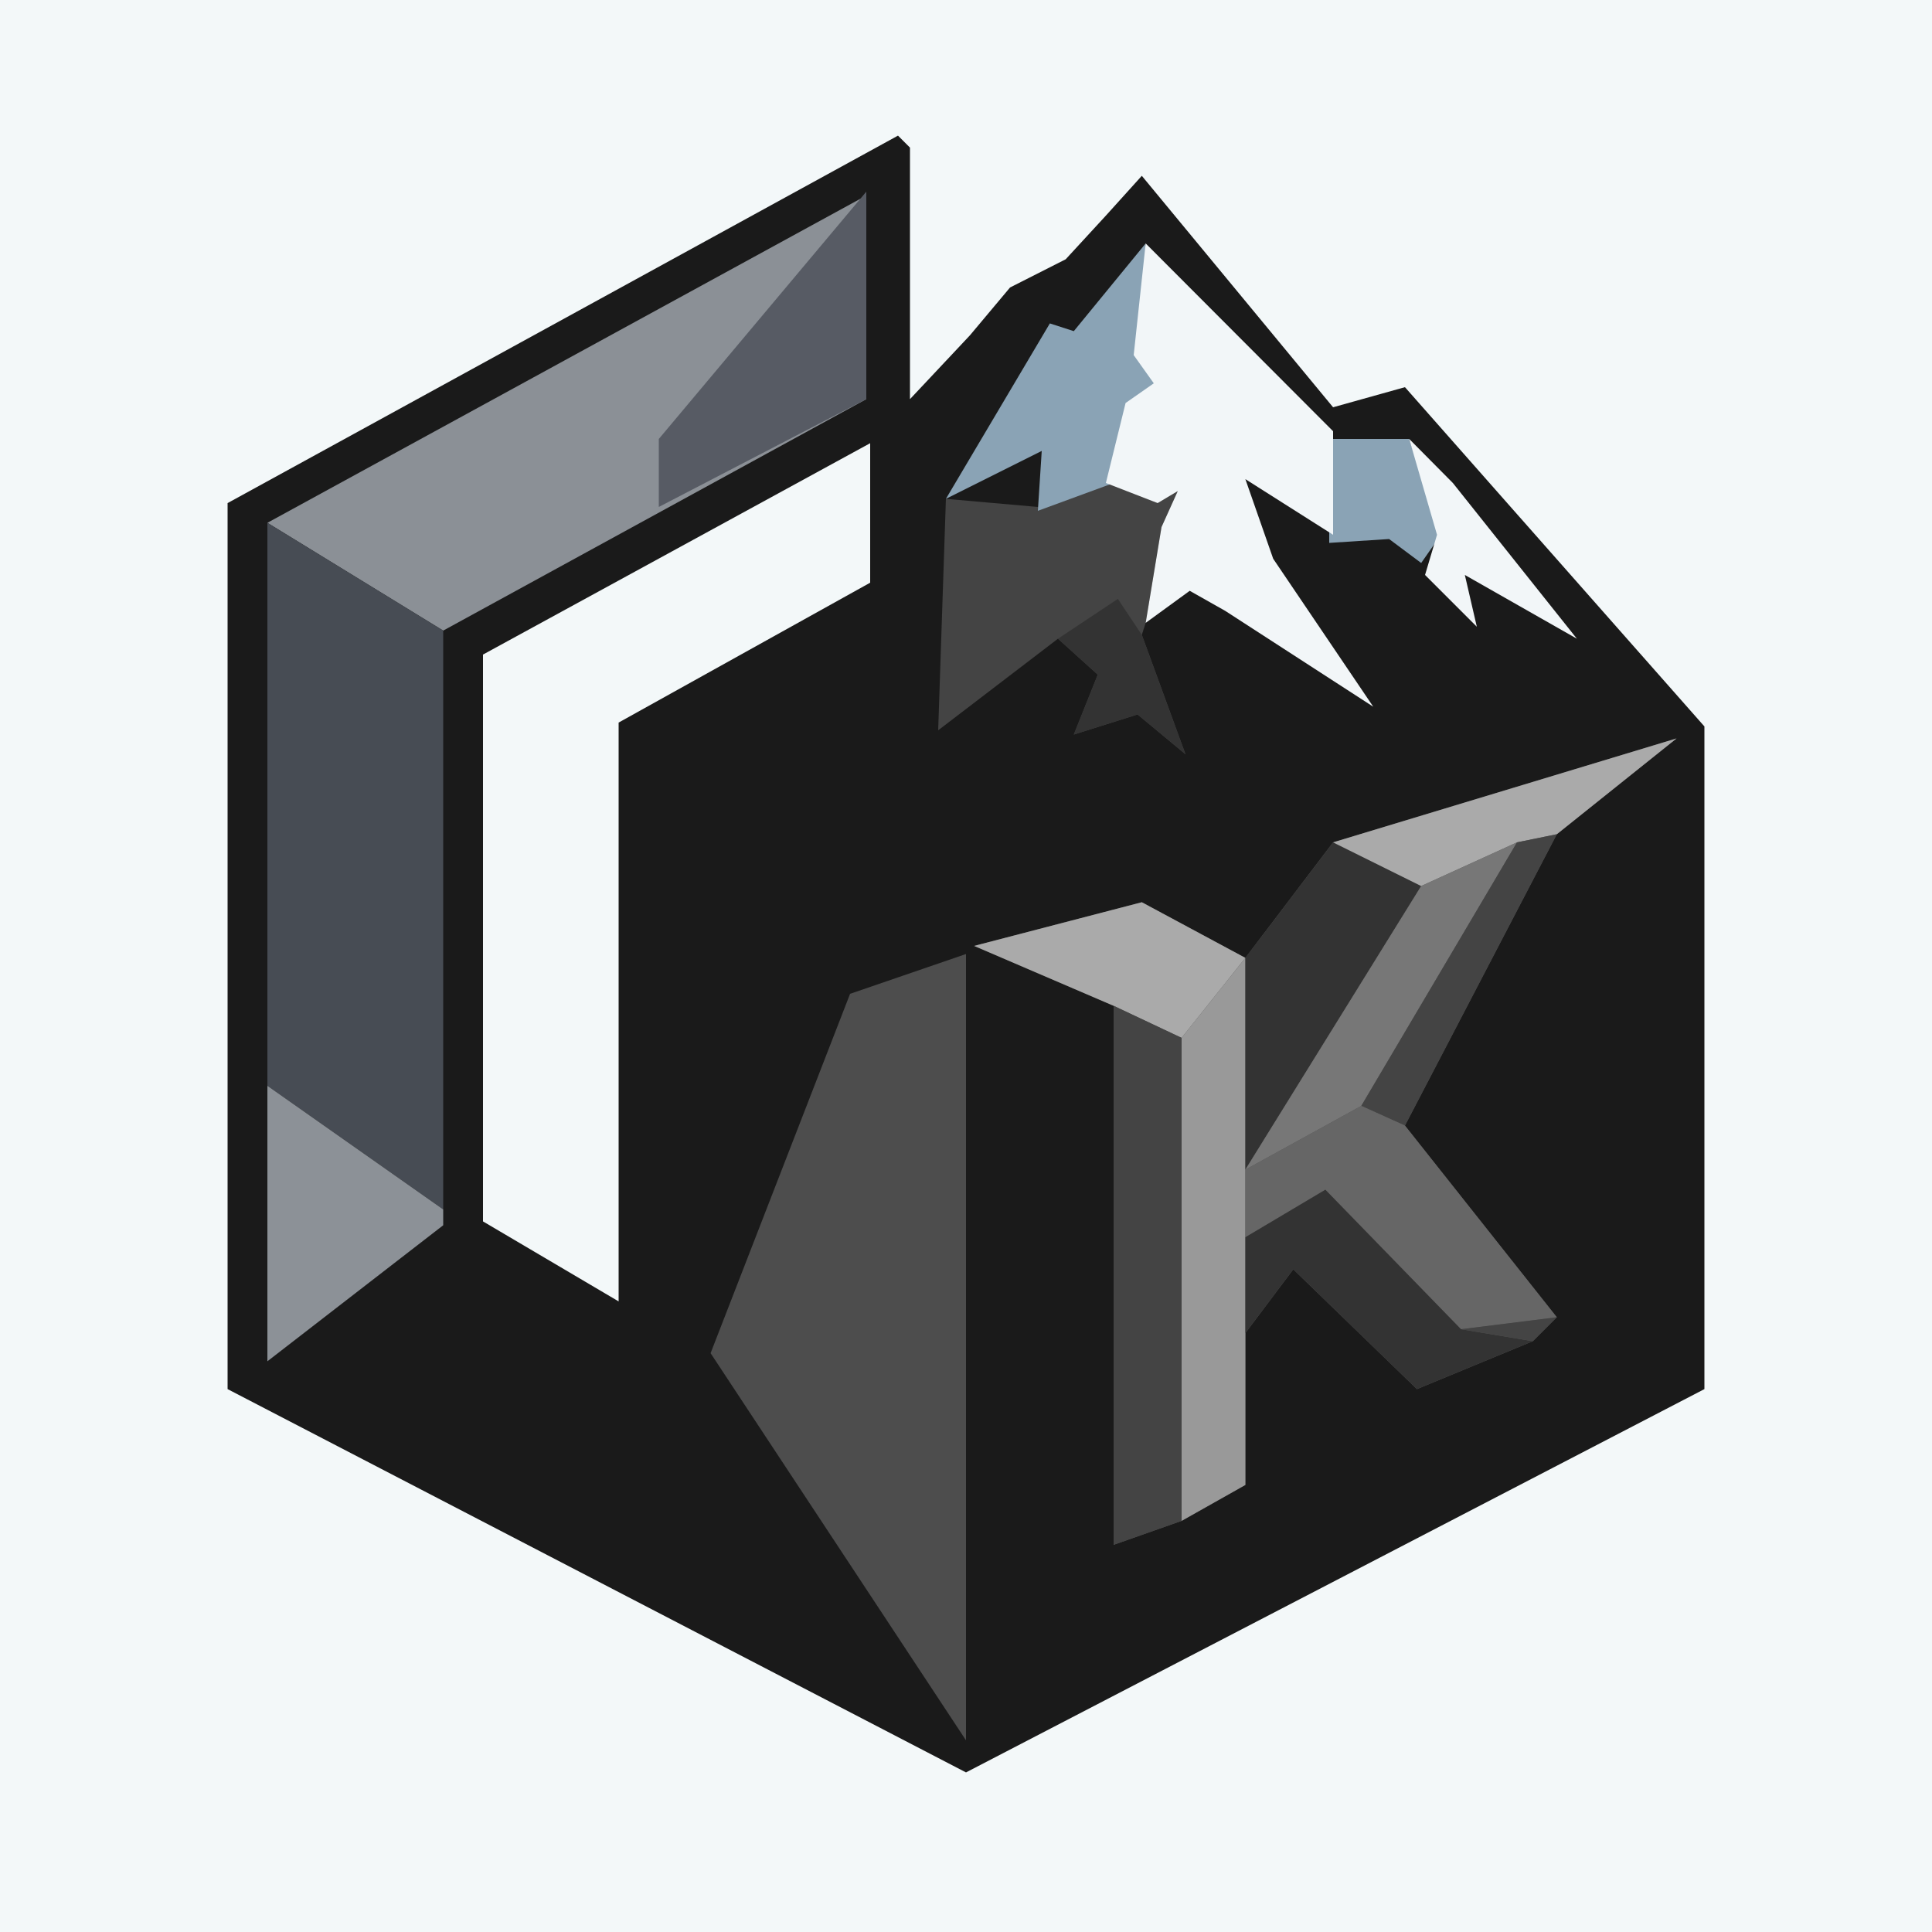
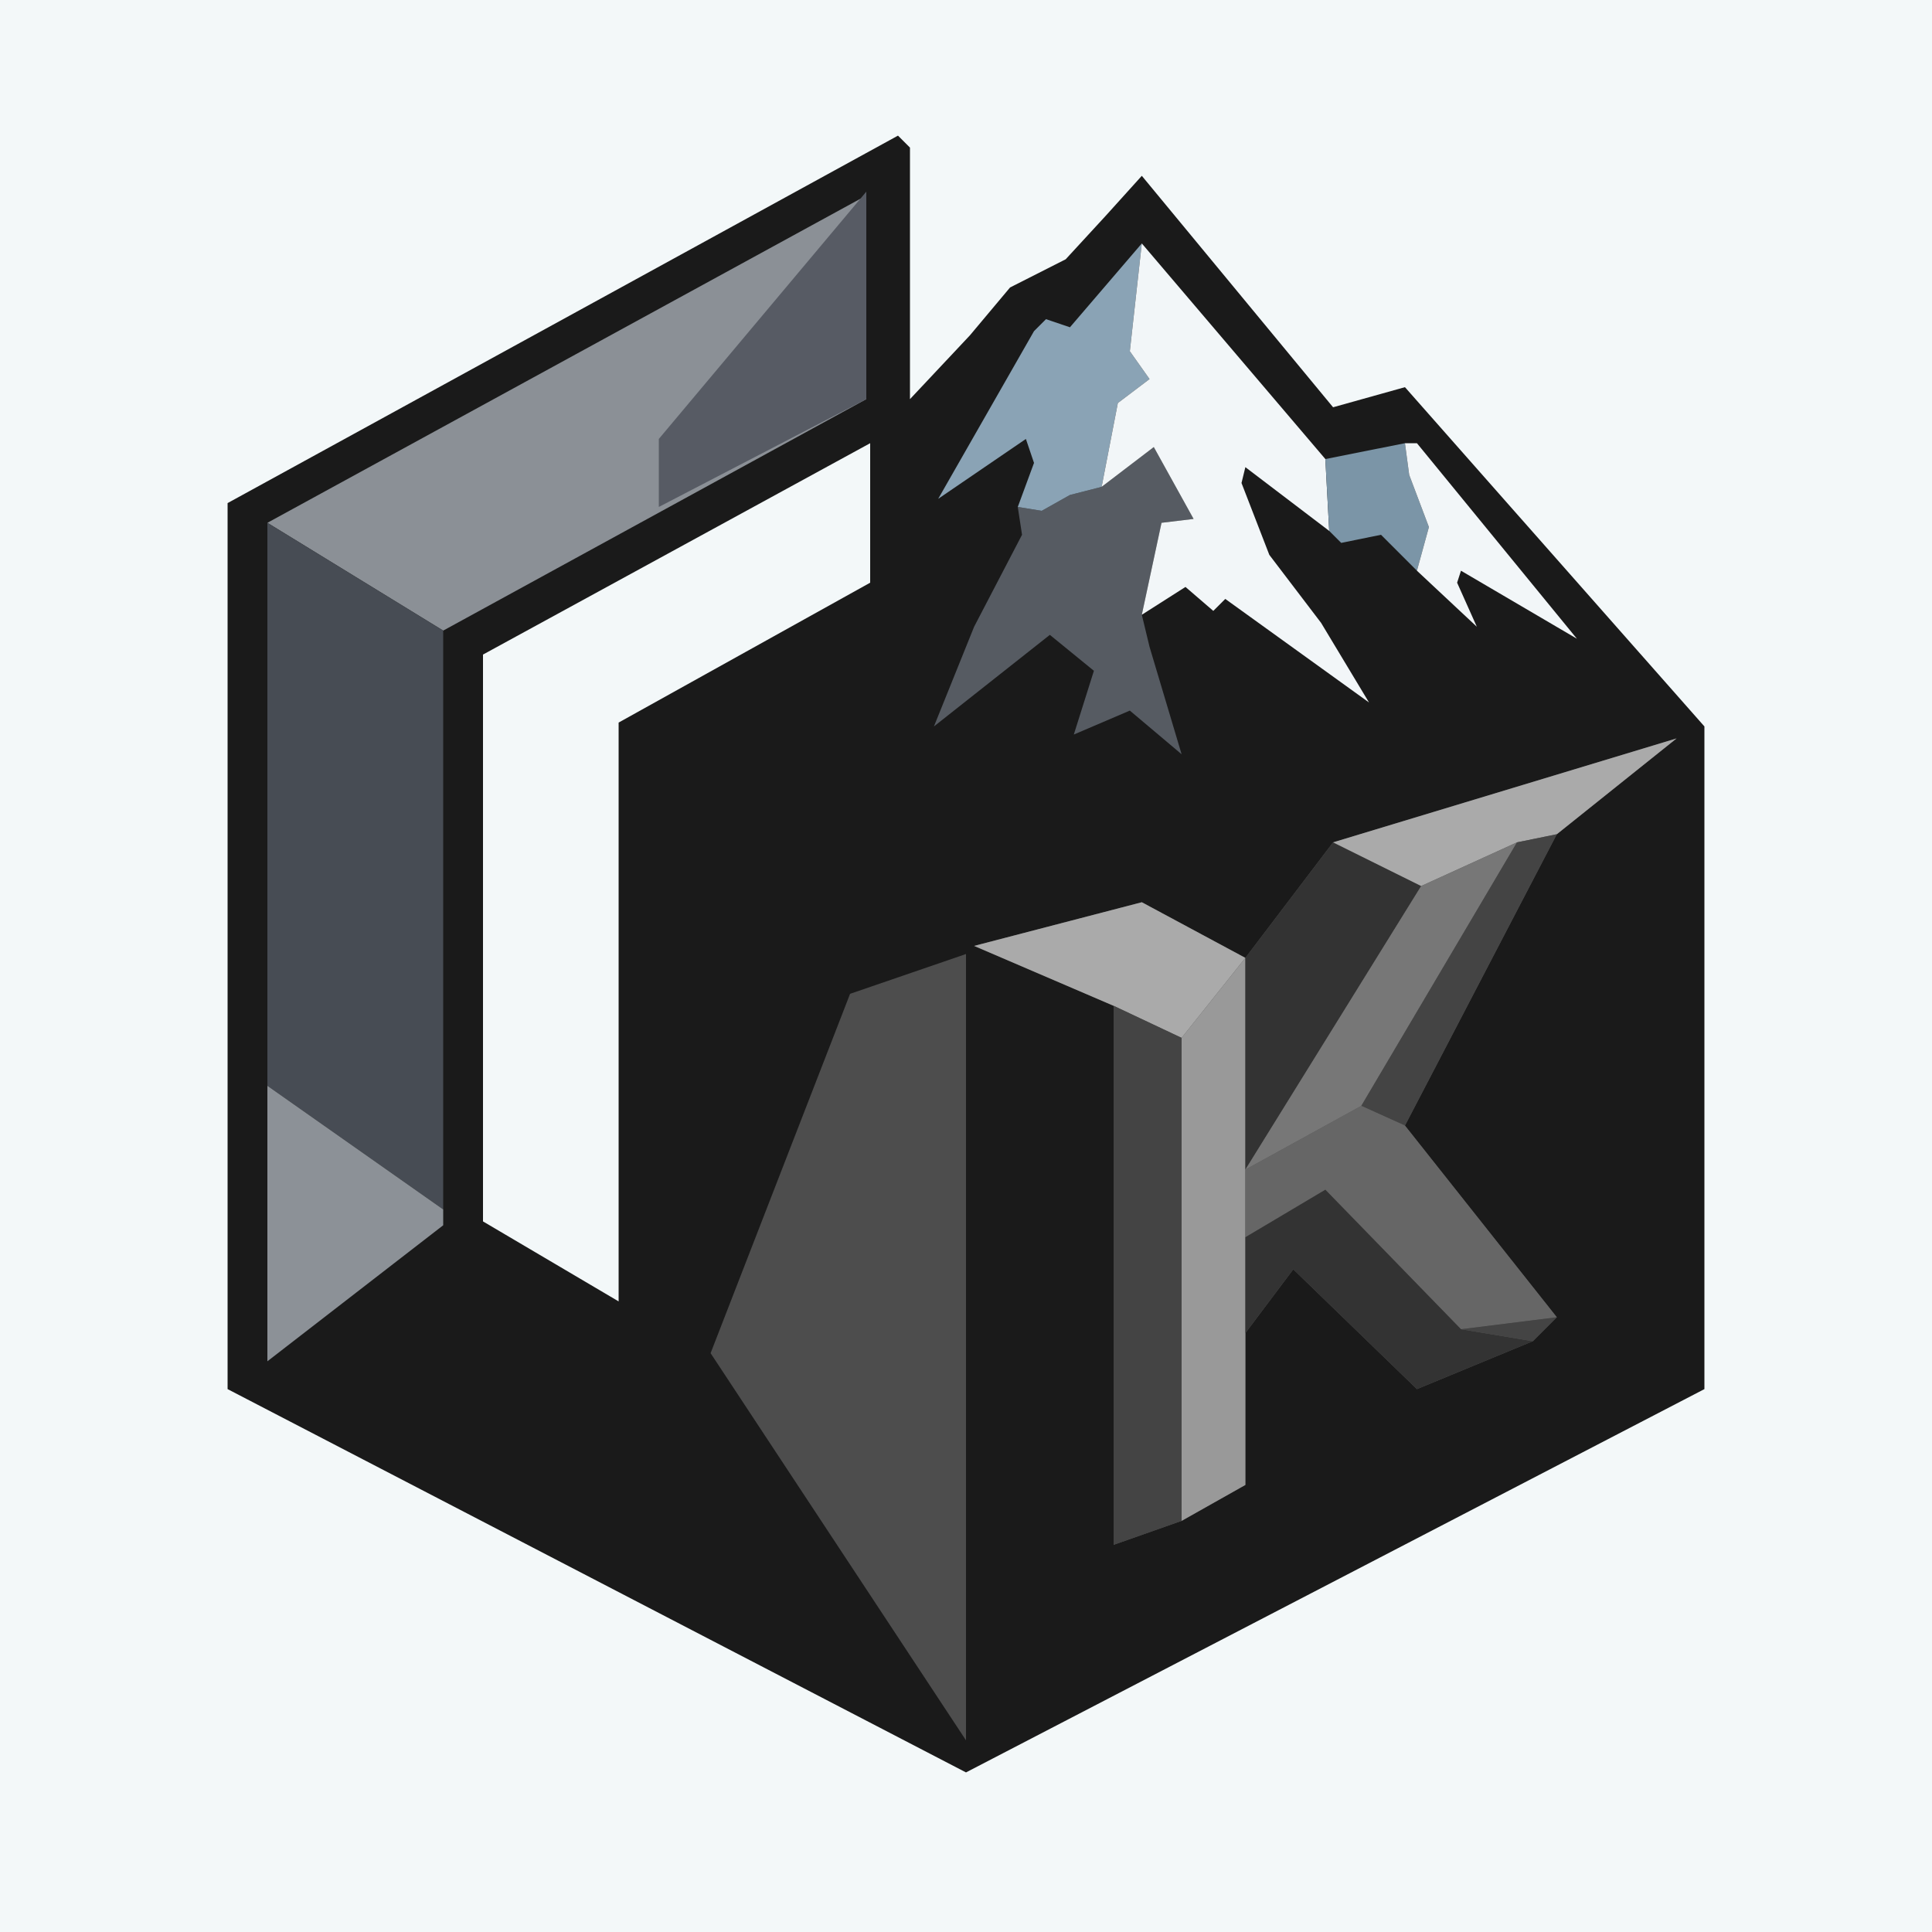
<svg xmlns="http://www.w3.org/2000/svg" viewBox="0 0 500 500">
  <polygon fill="#F3F8F9" points="0,0 500,0 500,500 0,500" />
  <polygon fill="#1A1A1A" points="58.9,130.2 232.4,35.1 235.5,38.2 235.5,103.3 251,86.8 261.4,74.4 275.8,67.1 286.2,55.8 295.5,45.5 345,105.4 363.6,100.2 441.1,188 441.1,359.5 250,458.7 58.9,359.5 58.9,206.6 125,206.6 125,316.1 160.1,336.8 160.1,187 225.2,150.8 225.2,114.7 125,169.4 125,206.6 58.9,206.6" />
  <polygon fill="#8B9096" points="69.2,135.3 224.2,50.6 224.2,103.3 114.7,163.2" />
  <polygon fill="#575B64" points="224.2,49.6 224.2,103.3 170.5,131.2 170.5,113.6" />
  <polygon fill="#474C54" points="69.2,135.3 114.7,163.2 114.7,313 69.2,281" />
  <polygon fill="#8C9197" points="69.2,281 114.7,313 114.7,317.1 69.2,352.3" />
-   <polygon fill="#444444" points="242.8,189 244.8,129.1 268.6,131.2 286.2,124 299.6,130.2 304.8,127.1 300.6,136.4 296.5,161.2 295.5,164.3 306.8,195.2 294.4,184.9 277.9,190.1 284.1,174.6 273.8,165.3" />
-   <polygon fill="#333333" points="273.8,165.3 284.1,174.6 277.9,190.1 294.4,184.9 306.8,195.2 295.5,164.3 289.3,155" />
-   <polygon fill="#8AA3B5" points="296.5,63 295.5,91.9 300.6,99.2 293.4,105.4 288.2,125 268.6,132.2 269.6,116.7 244.8,129.1 271.7,83.7 277.9,85.7" />
-   <polygon fill="#8AA3B5" points="344,113.6 364.7,113.6 372.9,138.4 367.8,145.7 359.5,139.5 344,140.5" />
-   <polygon fill="#F2F6F8" points="296.5,63 345,111.6 345,138.4 322.3,124 329.5,144.6 355.4,182.9 317.1,158.1 307.9,152.9 296.5,161.2 300.6,136.4 304.8,127.1 299.6,130.2 286.2,125 291.3,104.3 298.6,99.2 293.4,91.9" />
-   <polygon fill="#F2F6F8" points="364.7,113.6 376,125 408.1,165.3 379.1,148.8 382.2,162.2 368.8,148.8 371.9,138.4" />
+   <polygon fill="#565B62" points="285.1,126 298.6,115.7 308.9,134.3 300.6,135.3 295.5,159.1 297.5,167.4 305.8,195.2 292.4,183.9 277.9,190.1 283.1,173.6 271.7,164.3 241.7,188 252.1,162.2 264.5,138.4 263.4,131.2 269.6,132.2 276.9,128.1" />
+   <polygon fill="#8AA3B5" points="295.5,63 292.4,90.9 297.5,98.1 289.3,104.3 285.1,126 276.9,128.1 269.6,132.2 263.4,131.2 267.6,119.8 265.5,113.6 242.8,129.1 267.6,85.7 270.7,82.6 276.9,84.7" />
+   <polygon fill="#F2F6F8" points="295.5,63 343,118.8 344,137.4 322.3,120.9 321.3,125 328.5,143.6 341.9,161.2 354.3,181.8 317.1,155 314,158.1 306.8,151.9 295.5,159.1 300.6,135.3 308.9,134.3 298.6,115.7 285.1,126 289.3,104.3 297.5,98.1 292.4,90.9" />
+   <polygon fill="#7B95A7" points="343,118.8 363.6,114.7 364.7,122.9 369.8,136.4 366.7,147.7 357.4,138.4 347.1,140.5 344,137.4" />
+   <polygon fill="#F2F6F8" points="363.6,114.7 366.7,114.7 408.1,165.3 378.1,147.7 377.1,150.8 382.2,162.2 366.7,147.7 369.8,136.4 364.7,122.9" />
  <polygon fill="#4D4D4D" points="220,257.2 183.9,350.2 250,450.4 250,246.9" />
  <polygon fill="#555555" points="252.1,244.8 295.5,233.5 322.3,247.9 345,218 433.9,191.1 402.9,215.9 363.6,291.3 402.9,340.9 396.7,347.1 366.7,359.5 334.7,328.5 322.3,345 322.3,384.3 305.8,393.6 288.2,399.8 288.2,260.3" />
  <polygon fill="#AAAAAA" points="252.1,244.8 295.5,233.5 322.3,247.9 305.8,268.6 288.2,260.3" />
  <polygon fill="#444444" points="288.2,260.3 305.8,268.6 305.8,393.6 288.2,399.8" />
  <polygon fill="#999999" points="305.8,268.6 322.3,247.9 322.3,384.3 305.8,393.6" />
  <polygon fill="#333333" points="322.3,247.9 345,218 367.8,229.3 322.3,302.7" />
  <polygon fill="#AAAAAA" points="345,218 433.9,191.1 402.9,215.9 392.6,218 367.8,229.3" />
  <polygon fill="#777777" points="367.8,229.3 392.6,218 352.3,286.2 322.3,302.7" />
  <polygon fill="#444444" points="392.6,218 402.9,215.9 363.6,291.3 352.3,286.2" />
  <polygon fill="#666666" points="322.3,302.7 352.3,286.2 363.6,291.3 402.9,340.9 378.1,344 343,307.9 322.3,320.2" />
  <polygon fill="#333333" points="322.3,320.2 343,307.9 378.1,344 396.7,347.1 366.7,359.5 334.7,328.5 322.3,345" />
  <polygon fill="#444444" points="378.1,344 402.9,340.9 396.7,347.1" />
</svg>
